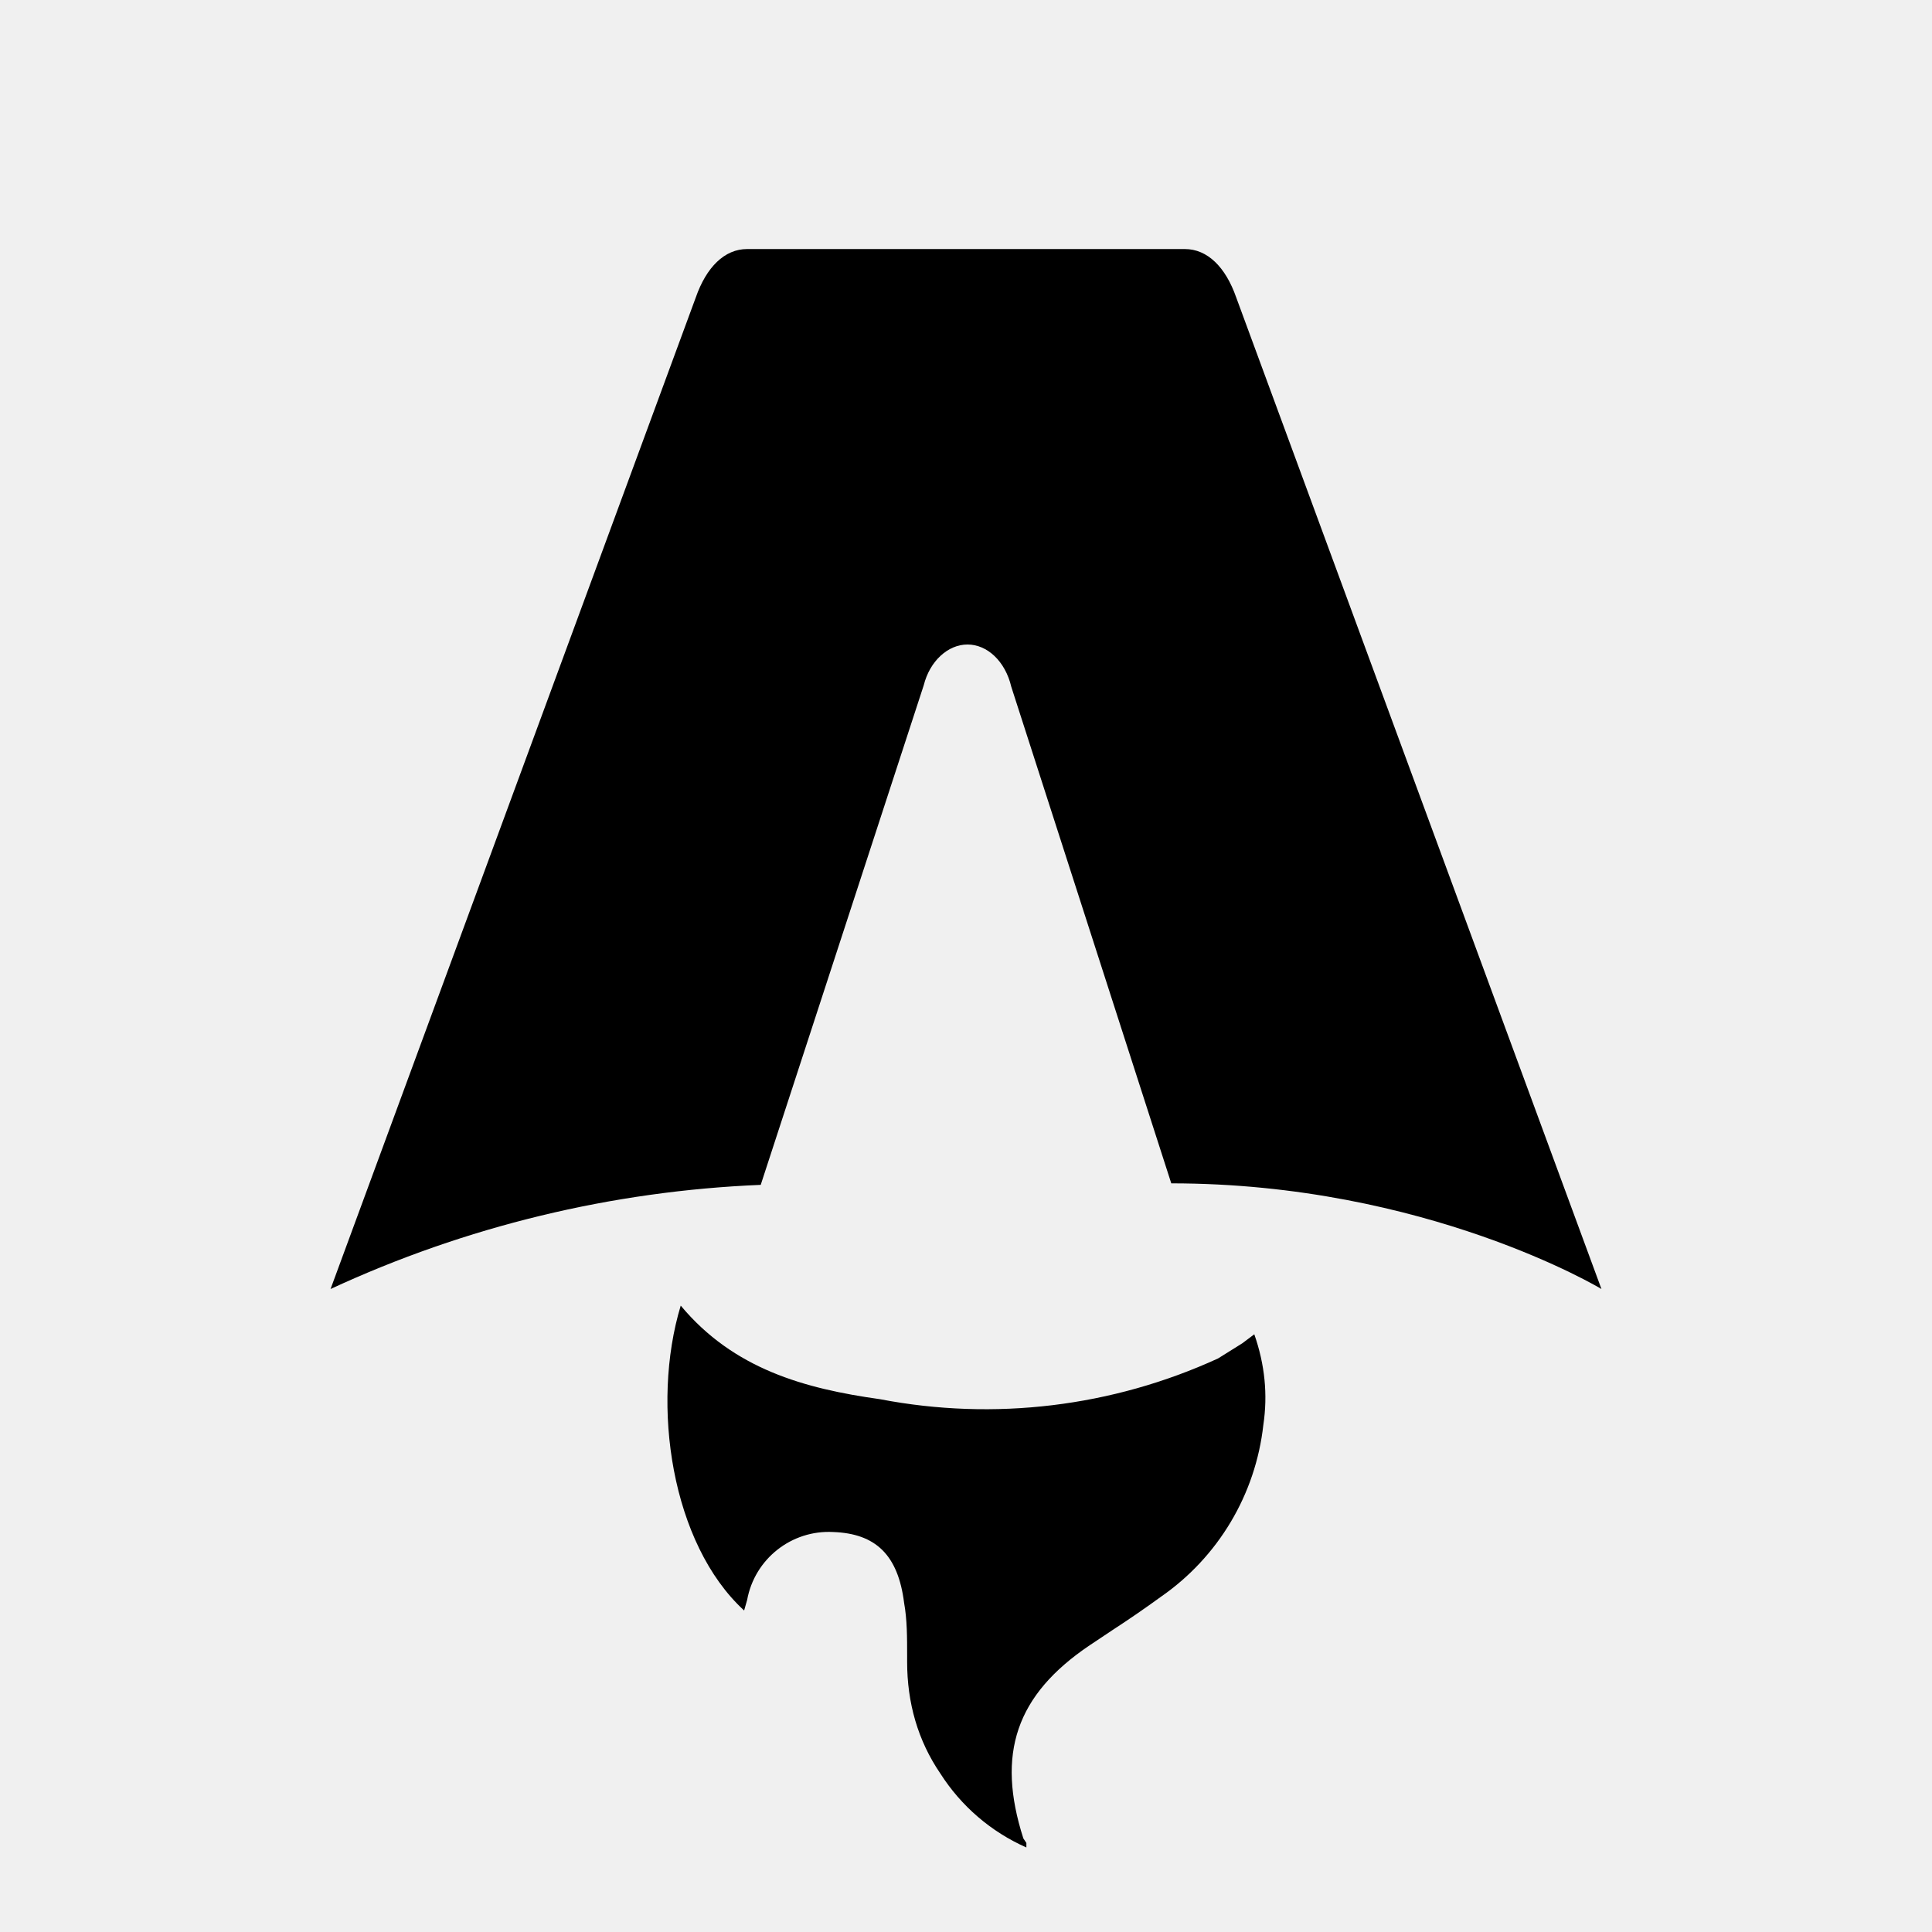
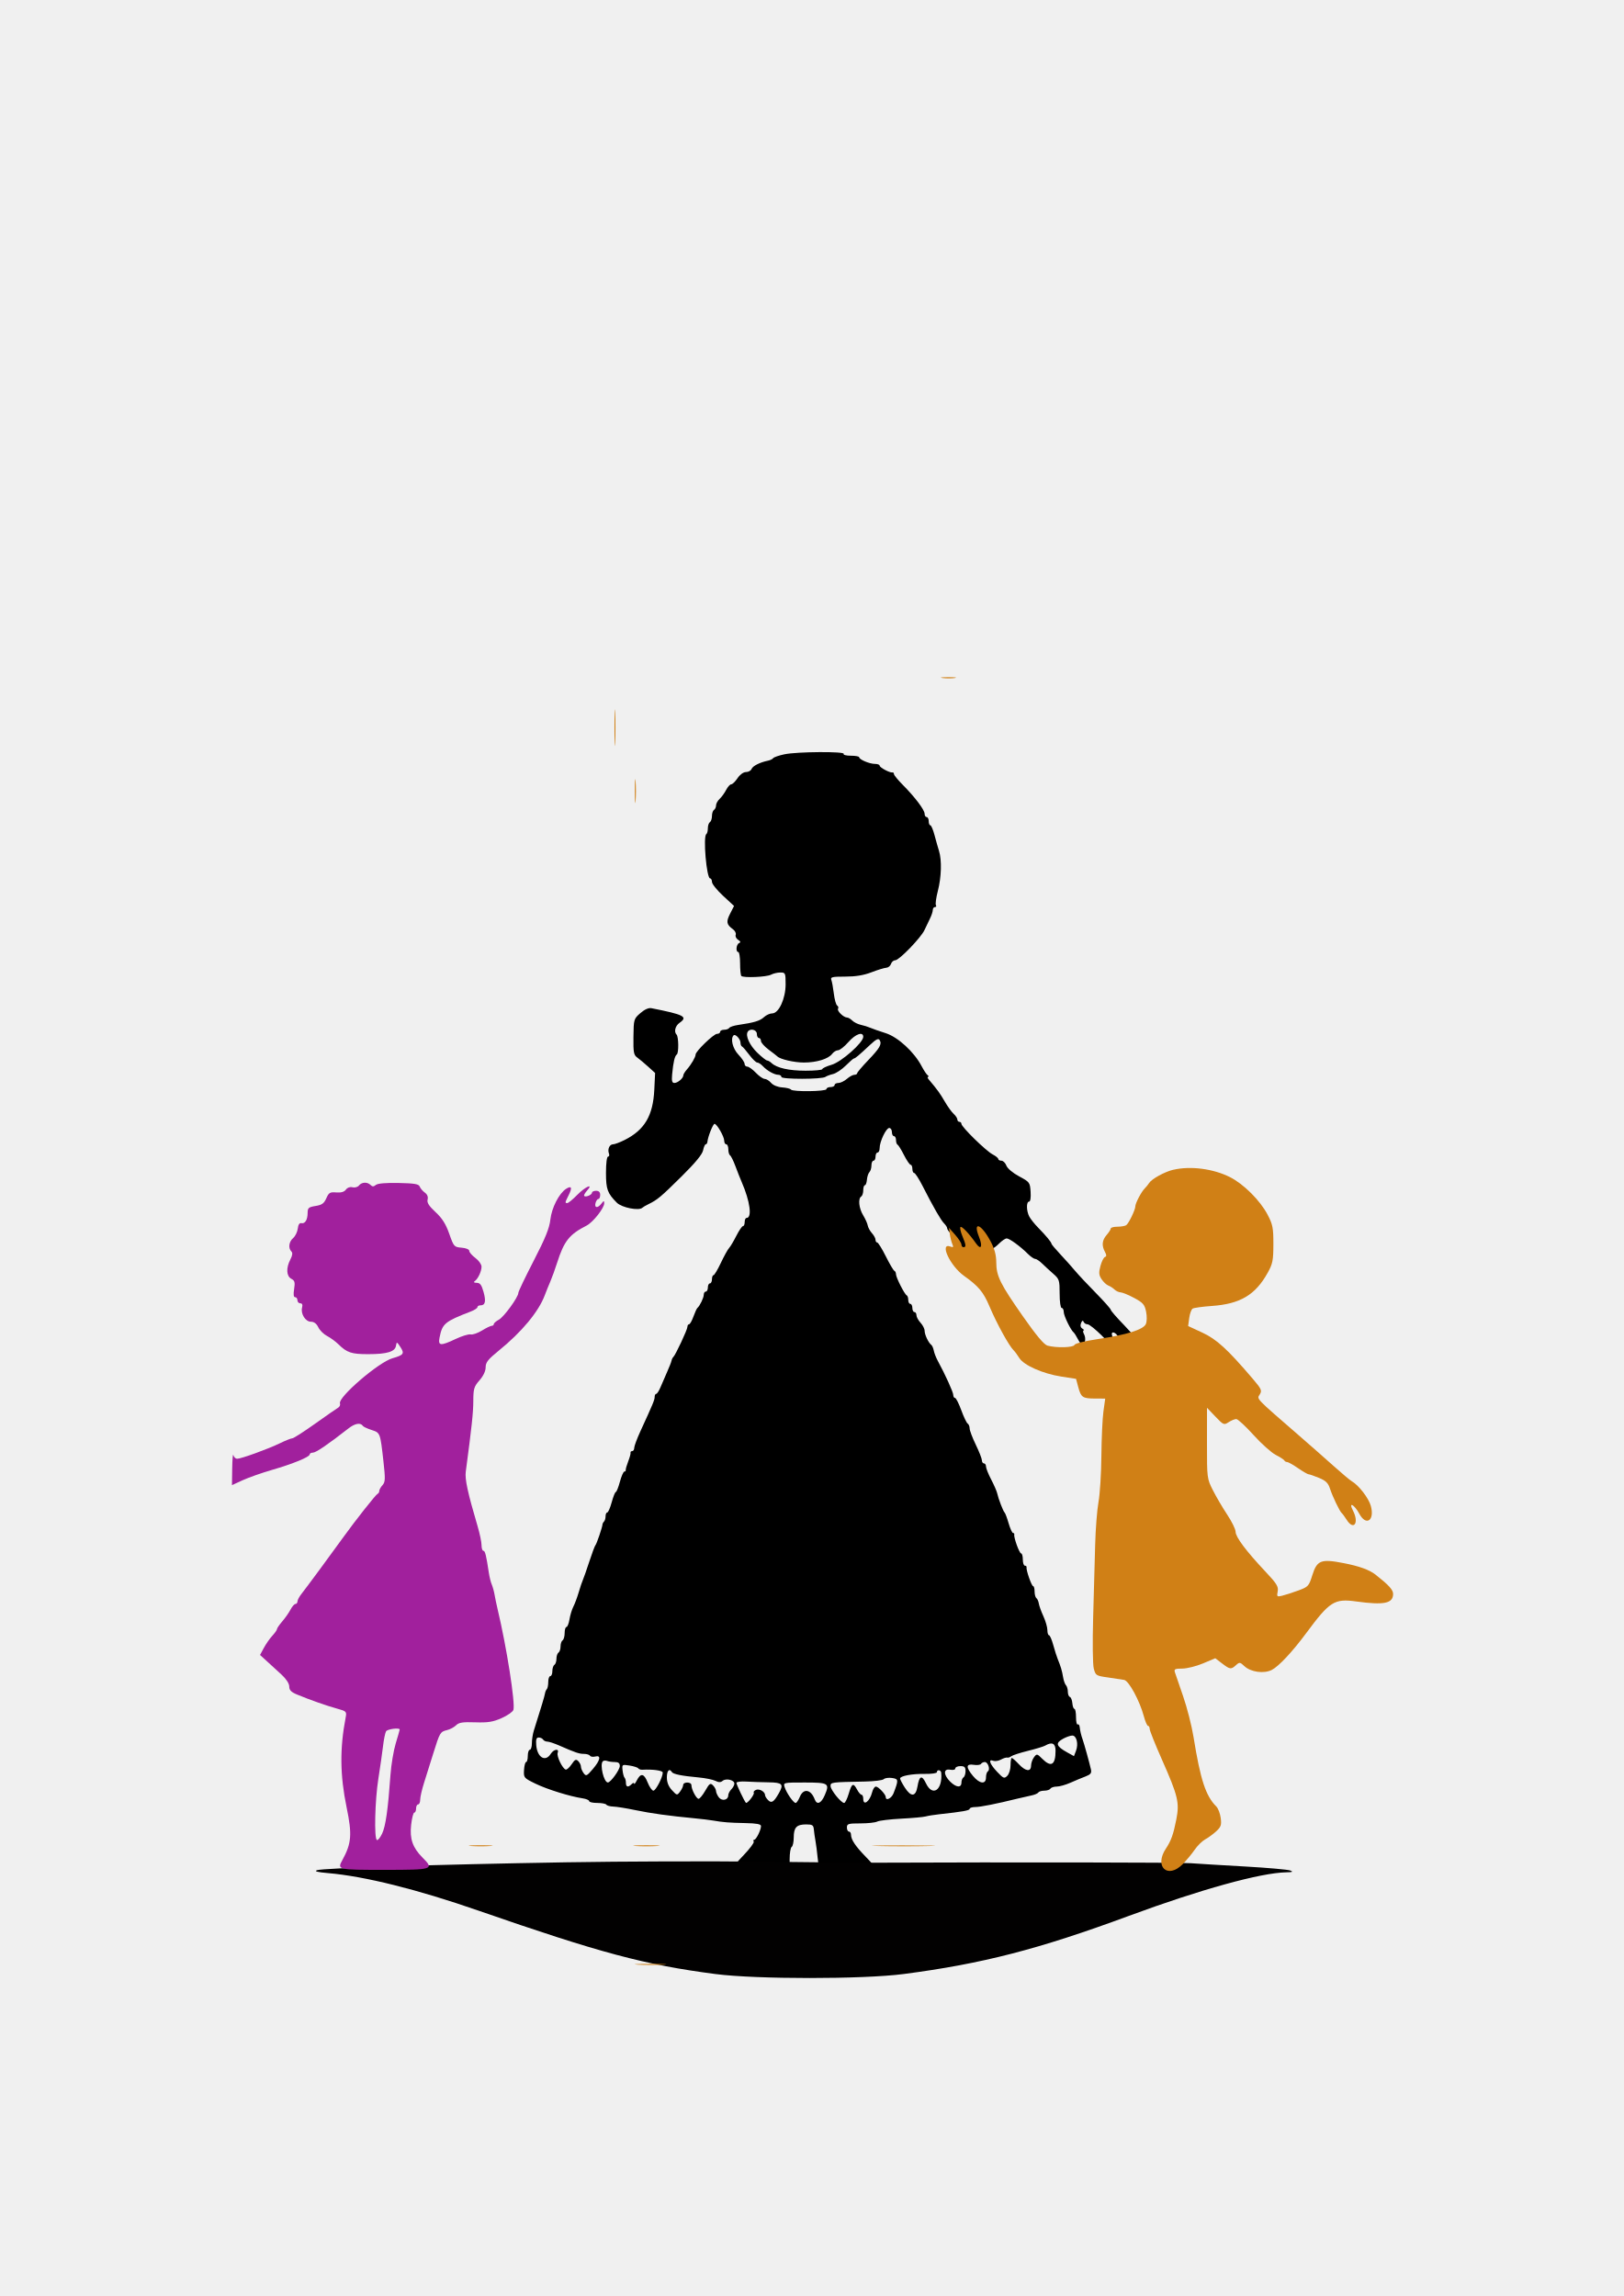
- <svg xmlns="http://www.w3.org/2000/svg" fill="none" viewBox="0 0 128 128">
-   <path d="M50.4 78.5a75.1 75.1 0 0 0-28.5 6.9l24.2-65.7c.7-2 1.9-3.2 3.4-3.2h29c1.5 0 2.7 1.2 3.4 3.2l24.2 65.7s-11.6-7-28.5-7L67 45.5c-.4-1.7-1.6-2.8-2.9-2.8-1.3 0-2.5 1.1-2.9 2.7L50.4 78.5Zm-1.1 28.2Zm-4.2-20.2c-2 6.6-.6 15.8 4.2 20.2a17.5 17.5 0 0 1 .2-.7 5.5 5.5 0 0 1 5.7-4.5c2.8.1 4.3 1.5 4.7 4.7.2 1.1.2 2.3.2 3.5v.4c0 2.7.7 5.2 2.2 7.4a13 13 0 0 0 5.7 4.9v-.3l-.2-.3c-1.8-5.6-.5-9.5 4.4-12.8l1.5-1a73 73 0 0 0 3.2-2.2 16 16 0 0 0 6.8-11.4c.3-2 .1-4-.6-6l-.8.6-1.6 1a37 37 0 0 1-22.4 2.7c-5-.7-9.7-2-13.2-6.2Z" />
-   <style>
-         path { fill: #000; }
-         @media (prefers-color-scheme: dark) {
-             path { fill: #FFF; }
-         }
-     </style>
+ <svg xmlns="http://www.w3.org/2000/svg" width="210mm" height="297mm" viewBox="0 0 210 297" version="1.1" id="svg6422">
+   <defs id="defs6419" />
+   <g id="layer1">
+     <path d="m 101.474,97.566 c -0.728,0.156 -1.391,0.383 -1.475,0.505 -0.084,0.122 -0.381,0.267 -0.661,0.324 -1.042,0.21 -1.983,0.683 -2.133,1.072 -0.084,0.22 -0.409,0.401 -0.721,0.402 -0.335,5.3e-4 -0.783,0.325 -1.096,0.793 -0.291,0.436 -0.658,0.793 -0.815,0.793 -0.157,5.3e-4 -0.454,0.328 -0.66,0.728 -0.206,0.4 -0.583,0.92 -0.838,1.155 -0.256,0.235 -0.465,0.615 -0.465,0.844 0,0.229 -0.119,0.49 -0.265,0.58 -0.146,0.09 -0.265,0.447 -0.265,0.794 0,0.347 -0.119,0.704 -0.265,0.794 -0.146,0.09 -0.265,0.447 -0.265,0.794 0,0.347 -0.089,0.686 -0.198,0.753 -0.443,0.274 0.026,5.729 0.492,5.729 0.13,0 0.237,0.208 0.239,0.463 0.002,0.255 0.645,1.056 1.429,1.782 l 1.426,1.319 -0.513,1.005 c -0.533,1.046 -0.468,1.404 0.369,2.007 0.273,0.197 0.434,0.521 0.358,0.72 -0.076,0.199 0.064,0.492 0.313,0.65 0.326,0.207 0.36,0.325 0.121,0.426 -0.372,0.157 -0.458,1.153 -0.099,1.153 0.127,0 0.232,0.66 0.232,1.466 0,0.806 0.073,1.539 0.162,1.629 0.27,0.27 3.263,0.142 3.834,-0.164 0.293,-0.157 0.838,-0.285 1.212,-0.285 0.65,0 0.679,0.065 0.68,1.521 7.9e-4,1.858 -0.88,3.77 -1.736,3.77 -0.3,0 -0.783,0.221 -1.073,0.492 -0.511,0.476 -1.263,0.702 -3.344,1.006 -0.547,0.08 -1.06,0.252 -1.14,0.382 -0.08,0.13 -0.377,0.237 -0.66,0.237 -0.283,0 -0.514,0.119 -0.514,0.265 0,0.146 -0.183,0.265 -0.407,0.265 -0.43,0 -2.768,2.258 -2.768,2.674 0,0.328 -0.556,1.281 -1.124,1.927 -0.255,0.289 -0.463,0.631 -0.463,0.76 0,0.372 -0.719,0.99 -1.153,0.99 -0.307,0 -0.373,-0.255 -0.293,-1.124 0.144,-1.564 0.336,-2.382 0.602,-2.56 0.265,-0.177 0.239,-2.299 -0.031,-2.57 -0.364,-0.364 -0.172,-1.132 0.38,-1.519 1.128,-0.79 0.613,-1.059 -3.64,-1.899 -0.356,-0.07 -0.88,0.166 -1.425,0.641 -0.844,0.737 -0.863,0.802 -0.892,3.06 -0.027,2.025 0.034,2.355 0.499,2.689 0.291,0.209 0.928,0.743 1.416,1.186 l 0.886,0.805 -0.104,2.167 c -0.161,3.354 -1.255,5.207 -3.841,6.503 -0.613,0.307 -1.285,0.558 -1.493,0.558 -0.456,0 -0.742,0.641 -0.532,1.191 0.084,0.218 0.032,0.397 -0.115,0.397 -0.158,0 -0.268,0.864 -0.268,2.113 0,2.107 0.189,2.628 1.399,3.848 0.642,0.648 2.891,1.088 3.313,0.648 0.073,-0.076 0.43,-0.283 0.794,-0.461 1.151,-0.563 1.586,-0.928 4.273,-3.584 1.763,-1.742 2.677,-2.851 2.781,-3.373 0.086,-0.428 0.24,-0.779 0.343,-0.779 0.103,0 0.201,-0.149 0.217,-0.331 0.059,-0.651 0.721,-2.315 0.92,-2.315 0.305,0 1.252,1.65 1.253,2.183 5.3e-4,0.255 0.12,0.463 0.266,0.463 0.146,0 0.265,0.291 0.265,0.646 0,0.355 0.101,0.709 0.225,0.785 0.124,0.077 0.437,0.709 0.695,1.405 0.258,0.696 0.625,1.623 0.815,2.059 1.079,2.478 1.366,4.63 0.617,4.63 -0.13,0 -0.236,0.238 -0.236,0.529 0,0.291 -0.1,0.529 -0.223,0.529 -0.122,0 -0.509,0.566 -0.858,1.257 -0.35,0.691 -0.773,1.403 -0.942,1.581 -0.169,0.178 -0.646,1.041 -1.06,1.918 -0.414,0.877 -0.842,1.594 -0.951,1.594 -0.11,0 -0.199,0.238 -0.199,0.529 0,0.291 -0.119,0.529 -0.265,0.529 -0.146,0 -0.265,0.238 -0.265,0.529 0,0.291 -0.119,0.529 -0.265,0.529 -0.146,0 -0.265,0.18 -0.265,0.401 0,0.396 -0.51,1.459 -0.823,1.716 -0.089,0.073 -0.321,0.579 -0.516,1.124 -0.195,0.546 -0.45,0.992 -0.566,0.992 -0.116,0 -0.211,0.151 -0.211,0.335 0,0.355 -1.554,3.674 -1.825,3.899 -0.088,0.073 -0.191,0.285 -0.229,0.473 -0.038,0.188 -0.294,0.842 -0.569,1.455 -0.274,0.613 -0.659,1.502 -0.855,1.975 -0.196,0.473 -0.446,0.86 -0.556,0.86 -0.11,0 -0.2,0.175 -0.2,0.39 0,0.384 -0.218,0.91 -1.833,4.422 -0.447,0.973 -0.813,1.955 -0.813,2.183 0,0.228 -0.119,0.414 -0.265,0.414 -0.146,0 -0.239,0.089 -0.207,0.198 0.032,0.109 -0.105,0.615 -0.302,1.124 -0.198,0.509 -0.343,1.015 -0.322,1.124 0.021,0.109 -0.06,0.198 -0.179,0.198 -0.119,0 -0.379,0.595 -0.577,1.323 -0.198,0.728 -0.436,1.323 -0.529,1.323 -0.093,0 -0.331,0.595 -0.529,1.323 -0.198,0.728 -0.458,1.323 -0.577,1.323 -0.119,0 -0.217,0.218 -0.217,0.485 0,0.267 -0.089,0.574 -0.198,0.684 -0.109,0.109 -0.199,0.278 -0.2,0.375 -0.002,0.307 -0.764,2.552 -0.914,2.69 -0.079,0.073 -0.435,1.025 -0.792,2.117 -0.356,1.091 -0.732,2.163 -0.834,2.381 -0.102,0.218 -0.343,0.933 -0.534,1.587 -0.191,0.655 -0.502,1.488 -0.69,1.852 -0.188,0.364 -0.415,1.108 -0.505,1.654 -0.09,0.546 -0.268,0.992 -0.395,0.992 -0.127,0 -0.231,0.35 -0.231,0.778 0,0.428 -0.119,0.852 -0.265,0.942 -0.146,0.09 -0.265,0.447 -0.265,0.794 0,0.347 -0.119,0.704 -0.265,0.794 -0.146,0.09 -0.265,0.447 -0.265,0.794 0,0.347 -0.119,0.704 -0.265,0.794 -0.146,0.09 -0.265,0.454 -0.265,0.809 0,0.355 -0.119,0.646 -0.265,0.646 -0.146,0 -0.265,0.337 -0.265,0.75 0,0.412 -0.083,0.833 -0.184,0.934 -0.101,0.101 -0.209,0.355 -0.24,0.564 -0.048,0.33 -0.45,1.667 -1.436,4.783 -0.142,0.447 -0.257,1.191 -0.257,1.654 0,0.462 -0.119,0.841 -0.265,0.841 -0.146,0 -0.265,0.357 -0.265,0.794 0,0.437 -0.096,0.794 -0.213,0.794 -0.117,0 -0.24,0.46 -0.273,1.023 -0.059,1 -0.026,1.04 1.451,1.762 1.506,0.737 4.479,1.665 6.113,1.907 0.473,0.07 0.86,0.234 0.86,0.363 0,0.13 0.469,0.236 1.043,0.236 0.574,0 1.105,0.101 1.181,0.224 0.076,0.123 0.482,0.234 0.902,0.246 0.42,0.012 1.704,0.219 2.854,0.459 2.02,0.423 4.332,0.743 7.646,1.058 0.873,0.083 1.945,0.212 2.381,0.287 1.361,0.233 2.052,0.288 4.167,0.331 1.485,0.03 2.051,0.136 2.051,0.386 0,0.502 -0.626,1.768 -0.876,1.77 -0.118,0.001 -0.147,0.11 -0.066,0.242 0.082,0.132 -0.507,0.922 -1.307,1.755 -0.801,0.833 -1.456,1.618 -1.456,1.744 0,0.126 1.667,0.229 3.704,0.229 h 3.704 v -1.44 c 0,-0.792 0.119,-1.513 0.265,-1.603 0.146,-0.09 0.265,-0.641 0.265,-1.225 0,-1.294 0.372,-1.685 1.602,-1.685 0.812,0 0.949,0.091 1,0.661 0.032,0.364 0.126,1.019 0.207,1.455 0.082,0.437 0.208,1.419 0.281,2.183 0.073,0.764 0.211,1.393 0.307,1.397 2.46,0.109 7.186,0.081 7.185,-0.043 0,-0.092 -0.566,-0.747 -1.257,-1.455 -1.35,-1.383 -1.918,-2.234 -1.918,-2.871 0,-0.22 -0.119,-0.401 -0.265,-0.401 -0.146,0 -0.265,-0.238 -0.265,-0.529 0,-0.475 0.176,-0.529 1.737,-0.529 0.955,0 1.938,-0.106 2.183,-0.236 0.245,-0.13 1.636,-0.298 3.091,-0.375 1.455,-0.076 2.884,-0.206 3.175,-0.288 0.291,-0.082 1.065,-0.207 1.72,-0.278 3.053,-0.332 3.969,-0.495 3.969,-0.709 0,-0.127 0.328,-0.231 0.728,-0.231 0.663,0 2.735,-0.413 5.49,-1.094 0.582,-0.144 1.387,-0.328 1.789,-0.408 0.402,-0.08 0.796,-0.252 0.875,-0.38 0.08,-0.129 0.428,-0.234 0.775,-0.234 0.347,0 0.704,-0.119 0.794,-0.265 0.09,-0.146 0.455,-0.265 0.812,-0.265 0.357,0 1.153,-0.224 1.77,-0.498 0.617,-0.274 1.495,-0.64 1.952,-0.813 0.655,-0.249 0.804,-0.437 0.705,-0.891 -0.163,-0.751 -0.888,-3.374 -1.074,-3.883 -0.192,-0.526 -0.326,-1.092 -0.388,-1.635 -0.028,-0.244 -0.145,-0.386 -0.261,-0.315 -0.115,0.071 -0.21,-0.354 -0.21,-0.944 0,-0.591 -0.093,-1.074 -0.207,-1.074 -0.114,0 -0.234,-0.327 -0.267,-0.728 -0.033,-0.4 -0.178,-0.767 -0.322,-0.816 -0.144,-0.049 -0.262,-0.352 -0.262,-0.675 0,-0.323 -0.109,-0.7 -0.243,-0.838 -0.134,-0.138 -0.301,-0.609 -0.371,-1.045 -0.13,-0.803 -0.314,-1.419 -0.711,-2.381 -0.12,-0.291 -0.373,-1.095 -0.563,-1.786 -0.189,-0.691 -0.437,-1.257 -0.551,-1.257 -0.114,0 -0.207,-0.299 -0.207,-0.664 0,-0.365 -0.231,-1.169 -0.514,-1.786 -0.283,-0.617 -0.551,-1.36 -0.595,-1.651 -0.045,-0.291 -0.186,-0.605 -0.313,-0.697 -0.127,-0.093 -0.232,-0.48 -0.232,-0.86 0,-0.38 -0.086,-0.692 -0.19,-0.692 -0.2,0 -0.933,-2.108 -0.851,-2.447 0.026,-0.109 -0.071,-0.198 -0.216,-0.198 -0.146,0 -0.265,-0.357 -0.265,-0.794 0,-0.437 -0.1,-0.794 -0.223,-0.794 -0.224,0 -0.974,-2.076 -0.884,-2.447 0.026,-0.109 -0.045,-0.198 -0.159,-0.198 -0.114,0 -0.371,-0.566 -0.572,-1.257 -0.201,-0.691 -0.435,-1.316 -0.521,-1.389 -0.181,-0.155 -0.799,-1.759 -0.956,-2.485 -0.06,-0.276 -0.41,-1.077 -0.778,-1.781 -0.368,-0.704 -0.669,-1.461 -0.669,-1.682 0,-0.221 -0.119,-0.402 -0.265,-0.402 -0.146,0 -0.265,-0.177 -0.265,-0.393 0,-0.216 -0.357,-1.13 -0.794,-2.031 -0.437,-0.901 -0.794,-1.849 -0.794,-2.105 0,-0.257 -0.114,-0.537 -0.253,-0.623 -0.14,-0.086 -0.513,-0.867 -0.829,-1.735 -0.317,-0.868 -0.679,-1.579 -0.805,-1.579 -0.126,0 -0.229,-0.175 -0.229,-0.389 0,-0.354 -1.024,-2.608 -2.017,-4.44 -0.217,-0.401 -0.445,-0.987 -0.505,-1.304 -0.061,-0.316 -0.203,-0.643 -0.316,-0.727 -0.365,-0.27 -0.866,-1.322 -0.866,-1.818 0,-0.266 -0.238,-0.738 -0.529,-1.051 -0.291,-0.312 -0.529,-0.751 -0.529,-0.976 0,-0.224 -0.119,-0.408 -0.265,-0.408 -0.146,0 -0.265,-0.238 -0.265,-0.529 0,-0.291 -0.119,-0.529 -0.265,-0.529 -0.146,0 -0.265,-0.228 -0.265,-0.507 0,-0.279 -0.089,-0.547 -0.198,-0.595 -0.278,-0.124 -1.389,-2.313 -1.389,-2.737 0,-0.192 -0.096,-0.389 -0.212,-0.438 -0.117,-0.048 -0.614,-0.892 -1.104,-1.874 -0.49,-0.982 -0.99,-1.786 -1.11,-1.786 -0.121,0 -0.219,-0.156 -0.219,-0.347 0,-0.191 -0.208,-0.578 -0.463,-0.86 -0.255,-0.282 -0.5,-0.731 -0.546,-0.996 -0.045,-0.266 -0.313,-0.861 -0.594,-1.323 -0.55,-0.902 -0.679,-2.161 -0.249,-2.427 0.146,-0.09 0.265,-0.454 0.265,-0.809 0,-0.355 0.093,-0.646 0.207,-0.646 0.114,0 0.234,-0.322 0.266,-0.716 0.033,-0.394 0.178,-0.834 0.322,-0.979 0.145,-0.145 0.263,-0.537 0.263,-0.872 0,-0.335 0.119,-0.609 0.265,-0.609 0.146,0 0.265,-0.238 0.265,-0.529 0,-0.291 0.119,-0.529 0.265,-0.529 0.146,0 0.265,-0.258 0.265,-0.573 0,-0.841 0.841,-2.602 1.241,-2.602 0.191,0 0.346,0.238 0.346,0.529 0,0.291 0.119,0.529 0.265,0.529 0.146,0 0.265,0.228 0.265,0.507 0,0.279 0.089,0.547 0.198,0.595 0.109,0.048 0.485,0.654 0.835,1.345 0.35,0.691 0.737,1.257 0.86,1.257 0.123,0 0.223,0.238 0.223,0.529 0,0.291 0.104,0.529 0.231,0.529 0.127,0 0.611,0.744 1.075,1.654 1.43,2.803 2.372,4.443 2.791,4.862 0.221,0.221 0.401,0.503 0.401,0.628 0,0.125 0.189,0.416 0.421,0.648 0.232,0.232 0.452,0.567 0.489,0.746 0.13,0.619 0.517,1.385 0.892,1.764 0.522,0.528 2.809,0.47 3.364,-0.086 0.235,-0.235 0.533,-0.428 0.661,-0.428 0.129,0 0.531,-0.298 0.895,-0.661 0.364,-0.364 0.805,-0.661 0.979,-0.661 0.358,0 1.774,1.034 2.743,2.002 0.354,0.354 0.773,0.643 0.932,0.643 0.159,0 0.563,0.268 0.897,0.595 0.335,0.328 0.985,0.924 1.443,1.325 0.787,0.688 0.834,0.835 0.834,2.58 0,1.057 0.114,1.85 0.265,1.85 0.146,0 0.265,0.234 0.265,0.521 0,0.484 0.908,2.355 1.288,2.654 0.092,0.073 0.337,0.46 0.543,0.86 0.206,0.4 0.461,0.728 0.566,0.728 0.363,0 0.51,-0.833 0.238,-1.342 -0.15,-0.281 -0.179,-0.512 -0.065,-0.514 0.114,-0.002 0.042,-0.109 -0.162,-0.238 -0.238,-0.151 -0.297,-0.408 -0.167,-0.724 0.133,-0.324 0.243,-0.378 0.325,-0.159 0.068,0.182 0.3,0.331 0.516,0.331 0.471,0 3.311,2.779 3.078,3.012 -0.09,0.09 0.025,0.163 0.256,0.163 0.23,0 0.484,0.149 0.563,0.331 0.079,0.182 0.071,-0.026 -0.019,-0.463 -0.089,-0.437 -0.242,-0.853 -0.339,-0.926 -0.097,-0.073 -0.254,-0.341 -0.348,-0.595 -0.27,-0.731 0.478,-0.559 0.818,0.189 0.278,0.61 2.128,1.994 2.665,1.994 0.138,0 0.156,-0.38 0.043,-0.88 -0.128,-0.569 -0.821,-1.519 -1.957,-2.682 -0.967,-0.991 -1.758,-1.899 -1.758,-2.018 0,-0.119 -0.874,-1.104 -1.941,-2.189 -1.068,-1.085 -2.271,-2.37 -2.675,-2.856 -0.404,-0.486 -1.256,-1.44 -1.895,-2.121 -0.639,-0.681 -1.162,-1.304 -1.162,-1.386 0,-0.19 -0.703,-1.036 -1.743,-2.098 -0.45,-0.459 -0.956,-1.095 -1.124,-1.412 -0.384,-0.722 -0.402,-1.936 -0.028,-1.936 0.168,0 0.247,-0.501 0.198,-1.257 -0.078,-1.221 -0.12,-1.278 -1.486,-2.01 -0.816,-0.437 -1.507,-1.02 -1.647,-1.389 -0.133,-0.35 -0.423,-0.636 -0.645,-0.636 -0.222,0 -0.403,-0.099 -0.403,-0.22 0,-0.121 -0.327,-0.388 -0.728,-0.593 -0.846,-0.435 -4.035,-3.554 -4.035,-3.947 0,-0.147 -0.119,-0.267 -0.265,-0.267 -0.146,0 -0.265,-0.135 -0.265,-0.3 0,-0.165 -0.214,-0.492 -0.475,-0.728 -0.262,-0.235 -0.786,-0.964 -1.165,-1.618 -0.61,-1.052 -0.961,-1.536 -2.069,-2.844 -0.154,-0.182 -0.186,-0.333 -0.071,-0.335 0.115,-0.002 0.089,-0.092 -0.059,-0.198 -0.147,-0.107 -0.5,-0.639 -0.785,-1.182 -0.965,-1.839 -3.067,-3.768 -4.652,-4.267 -0.792,-0.25 -1.678,-0.559 -1.969,-0.688 -0.291,-0.129 -0.848,-0.303 -1.238,-0.387 -0.39,-0.084 -0.887,-0.332 -1.106,-0.55 -0.218,-0.218 -0.523,-0.396 -0.677,-0.396 -0.447,0 -1.333,-0.863 -1.165,-1.135 0.084,-0.136 0.033,-0.323 -0.113,-0.416 -0.146,-0.093 -0.339,-0.782 -0.429,-1.532 -0.09,-0.75 -0.237,-1.553 -0.326,-1.786 -0.139,-0.364 0.11,-0.423 1.788,-0.423 1.352,0 2.395,-0.172 3.402,-0.56 0.798,-0.308 1.66,-0.572 1.915,-0.586 0.255,-0.014 0.53,-0.238 0.613,-0.498 0.083,-0.26 0.332,-0.473 0.555,-0.473 0.501,0 3.323,-2.92 3.775,-3.907 0.182,-0.398 0.499,-1.06 0.704,-1.472 0.205,-0.412 0.372,-0.918 0.372,-1.124 0,-0.206 0.126,-0.375 0.28,-0.375 0.154,0 0.209,-0.115 0.122,-0.255 -0.086,-0.14 0.025,-0.961 0.249,-1.824 0.462,-1.783 0.527,-3.981 0.153,-5.178 -0.14,-0.447 -0.404,-1.378 -0.587,-2.069 -0.183,-0.691 -0.426,-1.257 -0.539,-1.257 -0.114,0 -0.207,-0.238 -0.207,-0.529 0,-0.291 -0.119,-0.529 -0.265,-0.529 -0.146,0 -0.265,-0.191 -0.265,-0.425 0,-0.505 -1.26,-2.172 -2.836,-3.755 -0.623,-0.625 -1.132,-1.25 -1.132,-1.389 0,-0.139 -0.089,-0.231 -0.198,-0.206 -0.318,0.074 -1.654,-0.639 -1.654,-0.883 0,-0.122 -0.274,-0.222 -0.609,-0.222 -0.697,0 -2.032,-0.564 -2.035,-0.86 -0.001,-0.109 -0.486,-0.198 -1.076,-0.198 -0.591,0 -1.008,-0.106 -0.928,-0.236 0.207,-0.334 -6.05,-0.292 -7.655,0.052 m -4.755,35.891 c -0.321,0.52 0.248,1.759 1.249,2.722 0.569,0.547 1.136,0.995 1.259,0.995 0.123,0 0.382,0.149 0.574,0.331 0.672,0.635 2.256,0.992 4.403,0.992 1.19,0 2.164,-0.093 2.164,-0.207 0,-0.114 0.543,-0.367 1.208,-0.563 1.269,-0.375 4.084,-2.865 4.084,-3.613 0,-0.726 -1,-0.373 -1.922,0.679 -0.51,0.582 -1.113,1.058 -1.34,1.058 -0.227,0 -0.568,0.208 -0.758,0.463 -0.492,0.659 -2.003,1.124 -3.653,1.124 -1.257,0 -3.073,-0.419 -3.44,-0.794 -0.073,-0.074 -0.579,-0.468 -1.124,-0.875 -0.546,-0.407 -0.992,-0.912 -0.992,-1.123 0,-0.211 -0.119,-0.383 -0.265,-0.383 -0.146,0 -0.265,-0.238 -0.265,-0.529 0,-0.554 -0.884,-0.761 -1.183,-0.277 m -1.828,0.466 c -0.436,0.436 -0.111,1.723 0.63,2.498 0.437,0.457 0.794,0.992 0.794,1.188 0,0.197 0.156,0.358 0.347,0.358 0.191,0 0.69,0.357 1.108,0.794 0.418,0.437 0.933,0.794 1.143,0.794 0.21,0 0.584,0.233 0.832,0.518 0.267,0.307 0.851,0.545 1.439,0.584 0.544,0.037 1.048,0.161 1.119,0.276 0.193,0.312 4.596,0.259 4.596,-0.055 0,-0.146 0.238,-0.265 0.529,-0.265 0.291,0 0.529,-0.119 0.529,-0.265 0,-0.146 0.22,-0.265 0.489,-0.265 0.269,0 0.763,-0.238 1.099,-0.529 0.335,-0.291 0.77,-0.529 0.967,-0.529 0.196,0 0.358,-0.089 0.36,-0.198 0.002,-0.109 0.634,-0.856 1.404,-1.661 1.534,-1.602 1.827,-2.114 1.506,-2.633 -0.158,-0.256 -0.463,-0.108 -1.201,0.584 -1.456,1.365 -1.96,1.792 -2.118,1.792 -0.078,0 -0.556,0.415 -1.063,0.922 -0.507,0.507 -1.248,1 -1.645,1.095 -0.397,0.095 -0.842,0.261 -0.987,0.37 -0.43,0.321 -5.689,0.33 -5.689,0.009 0,-0.154 -0.18,-0.28 -0.401,-0.28 -0.51,0 -1.454,-0.528 -2.009,-1.124 -0.237,-0.255 -0.559,-0.463 -0.717,-0.463 -0.157,0 -0.62,-0.446 -1.027,-0.992 -0.408,-0.546 -0.83,-1.032 -0.94,-1.08 -0.109,-0.049 -0.198,-0.265 -0.198,-0.482 0,-0.476 -0.665,-1.19 -0.895,-0.961 m 42.633,90.979 c -1.054,0.572 -0.936,0.967 0.53,1.782 l 0.86,0.478 0.264,-0.695 c 0.341,-0.896 0.069,-1.985 -0.493,-1.971 -0.239,0.006 -0.762,0.188 -1.162,0.405 m -68.157,0.841 c 0.127,1.589 1.187,2.225 1.875,1.124 0.388,-0.62 1.129,-0.727 0.9,-0.129 -0.161,0.421 0.605,2.019 1.036,2.161 0.139,0.045 0.482,-0.261 0.763,-0.68 0.423,-0.632 0.572,-0.703 0.86,-0.415 0.192,0.192 0.348,0.513 0.348,0.714 0,0.201 0.155,0.577 0.344,0.836 0.318,0.435 0.408,0.396 1.191,-0.521 0.979,-1.146 1.113,-1.831 0.318,-1.623 -0.291,0.076 -0.596,0.03 -0.677,-0.101 -0.082,-0.132 -0.433,-0.24 -0.782,-0.24 -0.63,0 -1.094,-0.157 -3.235,-1.096 -0.617,-0.27 -1.295,-0.492 -1.506,-0.492 -0.211,0 -0.458,-0.119 -0.548,-0.265 -0.09,-0.146 -0.344,-0.265 -0.565,-0.265 -0.302,0 -0.382,0.247 -0.322,0.992 m 65.842,0.048 c -0.218,0.126 -1.23,0.435 -2.249,0.686 -1.019,0.251 -1.988,0.565 -2.155,0.697 -0.166,0.133 -0.405,0.212 -0.529,0.176 -0.124,-0.036 -0.486,0.078 -0.802,0.254 -0.317,0.176 -0.763,0.248 -0.992,0.16 -0.698,-0.268 -0.468,0.407 0.484,1.415 0.825,0.874 0.935,0.918 1.323,0.53 0.233,-0.233 0.423,-0.848 0.423,-1.368 0,-0.52 0.071,-0.945 0.158,-0.945 0.087,0 0.492,0.357 0.9,0.794 0.889,0.952 1.584,1.038 1.596,0.198 0.005,-0.327 0.176,-0.817 0.38,-1.087 0.357,-0.472 0.4,-0.464 1.062,0.198 1.16,1.16 1.724,0.816 1.724,-1.052 0,-0.943 -0.447,-1.165 -1.323,-0.658 m -57.23,2.039 c -0.419,0.419 0.131,2.734 0.652,2.74 0.354,0.004 1.545,-1.642 1.545,-2.135 0,-0.362 -0.185,-0.509 -0.64,-0.509 -0.352,0 -0.805,-0.063 -1.006,-0.14 -0.202,-0.077 -0.449,-0.057 -0.551,0.044 m 48.91,0.338 c -0.082,0.133 -0.506,0.185 -0.942,0.116 -1.009,-0.159 -1.038,0.302 -0.093,1.443 0.855,1.032 1.681,1.13 1.681,0.199 0,-0.355 0.108,-0.713 0.24,-0.794 0.346,-0.214 0.028,-1.206 -0.387,-1.206 -0.193,0 -0.418,0.108 -0.5,0.241 m -46.355,0.835 c 0.047,0.428 0.164,0.856 0.26,0.953 0.097,0.096 0.175,0.393 0.175,0.66 0,0.559 0.285,0.623 0.741,0.167 0.175,-0.175 0.319,-0.204 0.321,-0.066 0.002,0.138 0.151,-0.037 0.331,-0.389 0.517,-1.014 0.94,-0.947 1.408,0.224 0.237,0.593 0.574,1.078 0.749,1.078 0.312,0 1.213,-1.736 1.213,-2.338 0,-0.268 -1.284,-0.447 -2.642,-0.369 -0.216,0.012 -0.454,-0.07 -0.529,-0.182 -0.075,-0.113 -0.581,-0.275 -1.124,-0.361 -0.965,-0.152 -0.986,-0.138 -0.903,0.622 m 43.034,-0.252 c 0,0.172 -0.275,0.243 -0.661,0.169 -0.89,-0.17 -0.896,0.648 -0.012,1.532 0.781,0.781 1.467,0.844 1.467,0.136 0,-0.283 0.119,-0.587 0.265,-0.677 0.146,-0.09 0.265,-0.454 0.265,-0.809 0,-0.512 -0.137,-0.646 -0.661,-0.646 -0.364,0 -0.661,0.133 -0.661,0.296 m -37.306,1.171 c 0,0.631 0.214,1.169 0.656,1.645 0.644,0.695 0.663,0.698 1.05,0.187 0.217,-0.286 0.398,-0.669 0.402,-0.851 0.011,-0.441 1.067,-0.428 1.067,0.013 0,0.552 0.637,1.768 0.926,1.768 0.146,2.6e-4 0.538,-0.478 0.872,-1.063 0.532,-0.931 0.655,-1.015 0.992,-0.678 0.212,0.212 0.389,0.542 0.393,0.735 0.005,0.192 0.168,0.56 0.363,0.817 0.401,0.528 1.216,0.36 1.216,-0.25 0,-0.213 0.179,-0.566 0.397,-0.784 0.218,-0.218 0.397,-0.553 0.397,-0.744 0,-0.469 -1.077,-0.723 -1.517,-0.358 -0.259,0.215 -0.511,0.215 -0.94,-8e-4 -0.323,-0.162 -1.301,-0.359 -2.174,-0.439 -2.181,-0.199 -3.287,-0.423 -3.458,-0.7 -0.325,-0.525 -0.643,-0.177 -0.643,0.704 m 34.925,-0.686 c 0,0.139 -0.684,0.239 -1.521,0.224 -1.662,-0.03 -3.241,0.261 -3.241,0.597 0,0.117 0.268,0.633 0.595,1.146 0.816,1.279 1.426,1.242 1.653,-0.101 0.24,-1.42 0.566,-1.542 1.105,-0.412 0.848,1.777 2.165,0.857 1.967,-1.375 -0.034,-0.383 -0.559,-0.456 -0.559,-0.079 m -6.87,0.904 c -0.147,0.147 -1.251,0.286 -2.453,0.308 -4.366,0.08 -4.435,0.089 -4.43,0.587 0.004,0.496 1.363,2.183 1.759,2.183 0.131,0 0.396,-0.536 0.59,-1.191 0.403,-1.364 0.591,-1.455 1.087,-0.529 0.195,0.364 0.453,0.661 0.574,0.661 0.121,0 0.22,0.238 0.22,0.529 0,0.974 0.85,0.338 1.151,-0.863 0.1,-0.399 0.315,-0.725 0.477,-0.725 0.329,0 1.283,1.014 1.283,1.363 0,0.536 0.755,0.159 1.009,-0.503 0.661,-1.724 0.648,-1.848 -0.201,-1.972 -0.437,-0.064 -0.916,0.004 -1.064,0.151 m -19.059,0.476 c 0,0.223 0.999,2.332 1.222,2.578 0.164,0.181 1.158,-1.088 1.023,-1.305 -0.069,-0.112 0.068,-0.277 0.303,-0.367 0.446,-0.171 1.156,0.252 1.156,0.69 0,0.138 0.179,0.43 0.397,0.648 0.439,0.438 0.735,0.246 1.389,-0.904 0.662,-1.165 0.459,-1.381 -1.323,-1.405 -0.909,-0.013 -2.219,-0.057 -2.91,-0.099 -0.691,-0.042 -1.257,0.033 -1.257,0.166 m 6.235,0.551 c 0.231,0.745 1.138,2.051 1.424,2.051 0.118,0 0.362,-0.357 0.543,-0.794 0.471,-1.137 1.432,-0.972 1.925,0.331 0.285,0.754 0.831,0.532 1.288,-0.524 0.674,-1.558 0.517,-1.658 -2.598,-1.658 -2.749,0 -2.766,0.004 -2.583,0.595" stroke="none" fill="#f0cf0d" fill-rule="evenodd" id="path12" style="fill:#000000;fill-opacity:1;stroke-width:0.265" />
+     <path d="m 73.083,240.902 c -16.692,0.28 -31.348,0.746 -32.087,1.019 -0.383,0.142 0.049,0.256 1.414,0.373 4.747,0.409 11.551,2.105 19.428,4.842 15.78,5.482 21.546,7.026 30.692,8.216 5.295,0.689 19.055,0.688 24.342,-0.001 10.168,-1.326 17.48,-3.213 29.104,-7.513 9.26,-3.425 17.089,-5.59 20.406,-5.645 0.802,-0.013 0.909,-0.064 0.489,-0.234 -0.295,-0.119 -2.914,-0.351 -5.821,-0.515 -2.907,-0.164 -6.081,-0.356 -7.054,-0.428 -1.414,-0.104 -23.329,-0.139 -40.697,-0.066 -1.673,0.007 -8.341,-0.053 -14.817,-0.133 -6.476,-0.08 -17.906,-0.042 -25.4,0.084" stroke="none" fill="#162725" fill-rule="evenodd" id="path1149" style="fill:#020101;fill-opacity:1;stroke-width:0.265" />
+     <path d="m 121.903,87.706 c 0.475,0.059 1.19,0.058 1.587,-0.003 0.398,-0.061 0.008,-0.109 -0.865,-0.107 -0.873,10e-4 -1.198,0.051 -0.723,0.11 m -42.431,6.423 c 0,2.11 0.041,2.973 0.092,1.918 0.05,-1.055 0.05,-2.781 0,-3.836 -0.05,-1.055 -0.092,-0.192 -0.092,1.918 m 2.636,8.202 c 0,1.382 0.045,1.948 0.099,1.257 0.055,-0.691 0.055,-1.822 0,-2.514 -0.054,-0.691 -0.099,-0.126 -0.099,1.257 m 69.646,48.979 c -1.12,0.263 -2.81,1.192 -3.138,1.727 -0.112,0.183 -0.365,0.493 -0.561,0.689 -0.446,0.446 -1.219,1.922 -1.219,2.328 0,0.444 -0.852,2.203 -1.177,2.43 -0.153,0.107 -0.665,0.196 -1.138,0.198 -0.473,0.002 -0.86,0.105 -0.86,0.228 0,0.123 -0.238,0.499 -0.529,0.834 -0.599,0.69 -0.668,1.362 -0.227,2.188 0.224,0.417 0.225,0.591 0.005,0.665 -0.164,0.054 -0.426,0.576 -0.583,1.159 -0.235,0.871 -0.209,1.176 0.143,1.713 0.236,0.36 0.63,0.73 0.876,0.823 0.246,0.093 0.605,0.325 0.797,0.515 0.192,0.19 0.55,0.355 0.794,0.367 0.244,0.012 1.036,0.339 1.76,0.728 1.137,0.61 1.345,0.85 1.532,1.765 0.125,0.611 0.111,1.291 -0.033,1.609 -0.325,0.718 -2.438,1.379 -6.205,1.941 -1.712,0.256 -2.966,0.569 -3.029,0.758 -0.116,0.347 -2.357,0.404 -3.489,0.089 -0.44,-0.123 -1.448,-1.324 -3.142,-3.744 -2.979,-4.256 -3.473,-5.252 -3.48,-7.032 -0.004,-0.973 -0.218,-1.749 -0.762,-2.767 -1.182,-2.213 -2.306,-2.62 -1.471,-0.533 0.503,1.257 0.272,1.781 -0.379,0.86 -0.924,-1.307 -1.855,-2.286 -2.017,-2.124 -0.093,0.093 0.016,0.614 0.243,1.157 0.481,1.151 0.511,1.452 0.148,1.452 -0.146,0 -0.265,-0.153 -0.265,-0.341 0,-0.187 -0.364,-0.753 -0.808,-1.257 l -0.808,-0.916 0.109,0.794 c 0.06,0.437 0.206,1.023 0.324,1.303 0.175,0.412 0.13,0.476 -0.237,0.335 -1.48,-0.568 -0.046,2.514 1.768,3.799 1.852,1.312 2.491,2.078 3.269,3.915 0.957,2.261 2.544,5.146 3.148,5.724 0.156,0.149 0.479,0.587 0.718,0.974 0.583,0.943 3.035,2.03 5.412,2.4 l 1.927,0.3 0.289,1.077 c 0.356,1.326 0.563,1.464 2.19,1.47 l 1.295,0.004 -0.231,1.654 c -0.127,0.91 -0.246,3.499 -0.265,5.755 -0.019,2.256 -0.186,4.934 -0.372,5.953 -0.186,1.019 -0.381,3.519 -0.434,5.556 -0.053,2.037 -0.17,6.264 -0.259,9.393 -0.091,3.208 -0.056,6.092 0.081,6.615 0.234,0.89 0.305,0.935 1.816,1.145 0.865,0.121 1.816,0.266 2.113,0.322 0.612,0.116 2.01,2.701 2.547,4.706 0.182,0.679 0.425,1.235 0.54,1.235 0.115,0 0.21,0.175 0.21,0.389 0,0.214 0.713,1.999 1.584,3.968 2.098,4.742 2.295,5.569 1.858,7.786 -0.375,1.903 -0.667,2.716 -1.34,3.732 -1.554,2.346 0.227,3.994 2.176,2.013 0.486,-0.493 1.18,-1.331 1.544,-1.862 0.364,-0.531 0.982,-1.139 1.375,-1.351 0.392,-0.212 1.033,-0.683 1.424,-1.045 0.608,-0.564 0.691,-0.811 0.57,-1.713 -0.078,-0.58 -0.332,-1.244 -0.564,-1.477 -1.376,-1.376 -2.054,-3.44 -2.95,-8.984 -0.235,-1.455 -0.843,-3.836 -1.35,-5.292 -0.507,-1.455 -0.988,-2.854 -1.067,-3.109 -0.122,-0.39 0.029,-0.463 0.953,-0.463 0.603,0 1.812,-0.301 2.685,-0.668 l 1.588,-0.669 0.876,0.669 c 1.035,0.789 1.162,0.805 1.8,0.228 0.456,-0.413 0.524,-0.405 1.082,0.119 0.829,0.779 2.544,1.016 3.558,0.492 0.905,-0.468 2.664,-2.35 4.446,-4.757 3.046,-4.115 3.637,-4.489 6.477,-4.096 3.592,0.497 4.763,0.256 4.763,-0.98 0,-0.527 -0.574,-1.155 -2.274,-2.489 -0.795,-0.625 -2.102,-1.097 -4.11,-1.488 -2.955,-0.574 -3.456,-0.38 -4.071,1.577 -0.44,1.399 -0.524,1.49 -1.816,1.965 -0.745,0.274 -1.679,0.576 -2.076,0.671 -0.674,0.162 -0.712,0.125 -0.582,-0.558 0.119,-0.623 -0.119,-1.006 -1.604,-2.583 -2.474,-2.629 -3.84,-4.453 -3.84,-5.13 0,-0.321 -0.487,-1.317 -1.082,-2.213 -0.595,-0.896 -1.428,-2.315 -1.852,-3.155 -0.763,-1.511 -0.77,-1.572 -0.767,-6.097 l 0.003,-4.572 1.086,1.135 c 1.041,1.089 1.111,1.119 1.708,0.728 0.342,-0.224 0.788,-0.407 0.99,-0.407 0.203,0 1.205,0.926 2.227,2.058 1.022,1.132 2.319,2.293 2.882,2.58 0.563,0.287 1.063,0.611 1.112,0.72 0.049,0.109 0.206,0.198 0.349,0.198 0.144,0 0.78,0.357 1.415,0.794 0.634,0.437 1.25,0.794 1.368,0.794 0.118,0 0.721,0.208 1.341,0.463 0.884,0.363 1.192,0.663 1.427,1.389 0.336,1.035 1.267,2.972 1.527,3.175 0.093,0.073 0.378,0.46 0.632,0.86 0.924,1.452 1.638,0.404 0.812,-1.193 -0.621,-1.2 0.17,-0.798 0.829,0.422 0.881,1.629 1.999,0.861 1.485,-1.02 -0.274,-1.005 -1.566,-2.68 -2.462,-3.193 -0.232,-0.133 -1.297,-1.027 -2.367,-1.987 -1.071,-0.96 -3.078,-2.727 -4.46,-3.927 -5.717,-4.961 -5.461,-4.693 -5.078,-5.315 0.313,-0.51 0.226,-0.702 -0.926,-2.051 -3.26,-3.817 -4.655,-5.093 -6.506,-5.95 l -1.83,-0.848 0.139,-1.034 c 0.076,-0.568 0.276,-1.118 0.444,-1.222 0.168,-0.104 1.288,-0.258 2.49,-0.343 3.66,-0.258 5.622,-1.424 7.212,-4.287 0.65,-1.169 0.736,-1.599 0.739,-3.704 0.004,-2.108 -0.082,-2.545 -0.747,-3.814 -0.968,-1.845 -3.105,-3.974 -4.884,-4.868 -2.152,-1.081 -5.093,-1.461 -7.3,-0.944 m -90.842,87.476 c 0.691,0.054 1.822,0.054 2.514,0 0.691,-0.054 0.126,-0.099 -1.257,-0.099 -1.382,0 -1.948,0.045 -1.257,0.099 m 21.299,5.3e-4 c 0.764,0.053 2.014,0.053 2.778,0 0.764,-0.053 0.139,-0.097 -1.389,-0.097 -1.528,0 -2.153,0.044 -1.389,0.097 m 31.368,0.003 c 1.864,0.045 4.841,0.045 6.615,-2.6e-4 1.774,-0.046 0.249,-0.083 -3.389,-0.083 -3.638,0 -5.09,0.038 -3.226,0.083 m -31.104,15.344 c 0.91,0.052 2.398,0.052 3.307,0 0.91,-0.052 0.165,-0.094 -1.654,-0.094 -1.819,0 -2.563,0.042 -1.654,0.094" stroke="none" fill="#d08016" fill-rule="evenodd" id="path4" style="stroke-width:0.265" />
+     <path d="m 46.429,153.352 c -0.169,0.203 -0.546,0.307 -0.838,0.23 -0.32,-0.084 -0.66,0.036 -0.854,0.301 -0.217,0.297 -0.623,0.416 -1.245,0.365 -0.811,-0.067 -0.967,0.024 -1.289,0.756 -0.294,0.666 -0.569,0.864 -1.389,0.995 -0.897,0.143 -1.023,0.252 -1.027,0.888 -0.005,0.907 -0.329,1.438 -0.814,1.334 -0.24,-0.052 -0.404,0.197 -0.461,0.702 -0.049,0.43 -0.317,0.98 -0.595,1.222 -0.553,0.479 -0.664,1.304 -0.234,1.734 0.187,0.187 0.146,0.515 -0.131,1.045 -0.57,1.094 -0.518,2.15 0.125,2.493 0.445,0.238 0.503,0.454 0.363,1.332 -0.112,0.701 -0.069,1.048 0.131,1.048 0.164,0 0.298,0.179 0.298,0.397 0,0.218 0.167,0.397 0.372,0.397 0.246,0 0.324,0.185 0.229,0.547 -0.21,0.803 0.436,1.835 1.149,1.835 0.394,0 0.722,0.248 0.947,0.718 0.19,0.395 0.7,0.901 1.133,1.124 0.433,0.224 1.091,0.704 1.462,1.068 1.118,1.095 1.691,1.286 3.868,1.285 2.442,-10e-4 3.477,-0.319 3.59,-1.104 0.076,-0.524 0.114,-0.511 0.572,0.191 0.551,0.845 0.418,1.03 -1.037,1.444 -1.776,0.505 -7.047,5.037 -6.783,5.831 0.067,0.2 -0.045,0.456 -0.247,0.569 -0.203,0.114 -1.55,1.05 -2.995,2.08 -1.445,1.031 -2.759,1.874 -2.921,1.874 -0.162,0 -0.883,0.287 -1.603,0.638 -1.524,0.743 -5.013,2.008 -5.538,2.008 -0.199,0 -0.416,-0.208 -0.483,-0.463 -0.066,-0.255 -0.135,0.513 -0.152,1.705 l -0.031,2.168 1.391,-0.637 c 0.765,-0.35 2.452,-0.944 3.748,-1.32 2.748,-0.796 4.915,-1.685 4.915,-2.015 0,-0.128 0.192,-0.232 0.427,-0.232 0.382,0 1.964,-1.079 4.582,-3.127 0.849,-0.664 1.564,-0.788 1.871,-0.325 0.073,0.11 0.579,0.345 1.124,0.523 1.127,0.367 1.114,0.334 1.535,4.075 0.255,2.271 0.239,2.661 -0.125,3.063 -0.229,0.254 -0.417,0.591 -0.417,0.749 0,0.158 -0.1,0.328 -0.222,0.376 -0.221,0.088 -2.895,3.473 -4.414,5.589 -1.483,2.066 -4.878,6.665 -5.411,7.331 -0.291,0.364 -0.531,0.81 -0.533,0.992 -0.002,0.182 -0.119,0.331 -0.261,0.331 -0.142,0 -0.428,0.327 -0.637,0.728 -0.208,0.4 -0.688,1.085 -1.065,1.521 -0.377,0.437 -0.686,0.888 -0.686,1.004 0,0.115 -0.27,0.501 -0.6,0.856 -0.33,0.355 -0.823,1.061 -1.095,1.567 l -0.496,0.921 0.897,0.818 c 0.493,0.45 1.344,1.229 1.889,1.731 0.602,0.555 0.992,1.157 0.992,1.532 0,0.465 0.247,0.721 0.992,1.031 1.634,0.68 3.822,1.451 5.18,1.825 1.225,0.337 1.271,0.384 1.124,1.148 -0.773,4.026 -0.736,7.487 0.125,11.644 0.725,3.502 0.633,4.641 -0.555,6.809 -0.683,1.246 -0.622,1.26 5.437,1.26 6.302,0 6.469,-0.054 4.934,-1.589 -1.279,-1.279 -1.677,-2.425 -1.473,-4.233 0.099,-0.872 0.283,-1.586 0.41,-1.586 0.127,0 0.23,-0.238 0.23,-0.529 0,-0.291 0.119,-0.529 0.265,-0.529 0.146,0 0.265,-0.275 0.265,-0.61 0,-0.335 0.225,-1.318 0.5,-2.183 0.275,-0.865 0.815,-2.585 1.2,-3.822 0.843,-2.705 0.889,-2.782 1.787,-3.002 0.39,-0.095 0.911,-0.375 1.159,-0.623 0.359,-0.359 0.858,-0.436 2.475,-0.38 1.643,0.056 2.287,-0.047 3.408,-0.542 0.76,-0.336 1.447,-0.815 1.526,-1.064 0.269,-0.843 -0.88,-8.171 -2.045,-13.042 -0.139,-0.582 -0.314,-1.416 -0.387,-1.852 -0.074,-0.437 -0.238,-1.032 -0.364,-1.323 -0.127,-0.291 -0.297,-0.976 -0.379,-1.521 -0.34,-2.267 -0.483,-2.844 -0.707,-2.844 -0.13,0 -0.236,-0.324 -0.236,-0.72 0,-0.396 -0.229,-1.497 -0.509,-2.447 -1.286,-4.363 -1.661,-6.093 -1.533,-7.061 0.786,-5.908 0.968,-7.617 0.975,-9.142 0.007,-1.591 0.091,-1.871 0.802,-2.681 0.497,-0.566 0.794,-1.195 0.794,-1.683 0,-0.637 0.306,-1.027 1.686,-2.147 2.99,-2.426 5.17,-5.053 5.968,-7.191 0.19,-0.509 0.514,-1.309 0.719,-1.777 0.206,-0.468 0.6,-1.56 0.877,-2.426 0.892,-2.792 1.577,-3.656 3.797,-4.786 0.842,-0.428 2.303,-2.281 2.29,-2.904 -0.007,-0.347 -0.064,-0.338 -0.36,0.052 -0.475,0.626 -0.937,0.586 -0.767,-0.066 0.076,-0.291 0.244,-0.529 0.372,-0.529 0.128,0 0.234,-0.238 0.234,-0.529 0,-0.353 -0.176,-0.529 -0.529,-0.529 -0.291,0 -0.529,0.106 -0.529,0.236 0,0.281 -0.81,0.629 -1.006,0.433 -0.075,-0.075 0.079,-0.376 0.343,-0.668 0.931,-1.029 -0.188,-0.557 -1.251,0.528 -0.571,0.582 -1.147,1.058 -1.282,1.058 -0.322,0 -0.315,-0.041 0.18,-1.034 0.487,-0.976 0.371,-1.256 -0.333,-0.808 -0.908,0.578 -1.868,2.45 -2.038,3.975 -0.124,1.116 -0.644,2.401 -2.152,5.323 -1.093,2.119 -1.988,3.988 -1.988,4.155 0,0.555 -1.866,3.124 -2.526,3.477 -0.357,0.191 -0.649,0.447 -0.649,0.568 0,0.121 -0.121,0.22 -0.27,0.22 -0.148,0 -0.714,0.274 -1.257,0.609 -0.543,0.335 -1.203,0.563 -1.467,0.506 -0.264,-0.056 -1.131,0.205 -1.925,0.582 -1.975,0.935 -2.31,0.907 -2.098,-0.176 0.354,-1.806 0.68,-2.078 4.04,-3.371 0.473,-0.182 0.86,-0.436 0.86,-0.563 0,-0.128 0.171,-0.233 0.381,-0.233 0.632,0 0.751,-0.509 0.407,-1.741 -0.255,-0.91 -0.452,-1.171 -0.888,-1.174 -0.328,-0.002 -0.44,-0.085 -0.27,-0.198 0.43,-0.287 0.9,-1.273 0.9,-1.889 0,-0.296 -0.357,-0.803 -0.794,-1.126 -0.437,-0.323 -0.794,-0.736 -0.794,-0.918 0,-0.192 -0.418,-0.366 -0.992,-0.413 -0.963,-0.08 -1.009,-0.132 -1.597,-1.802 -0.446,-1.267 -0.913,-2.005 -1.773,-2.803 -0.86,-0.798 -1.13,-1.225 -1.026,-1.623 0.09,-0.347 -0.039,-0.669 -0.362,-0.901 -0.277,-0.199 -0.572,-0.548 -0.657,-0.775 -0.123,-0.33 -0.67,-0.424 -2.729,-0.467 -1.656,-0.035 -2.709,0.057 -2.949,0.256 -0.283,0.235 -0.448,0.236 -0.68,0.004 -0.416,-0.416 -1.128,-0.386 -1.501,0.063 m 3.507,70.605 c -0.113,0.182 -0.29,1.045 -0.393,1.918 -0.103,0.873 -0.374,2.768 -0.603,4.21 -0.443,2.791 -0.563,7.706 -0.195,7.934 0.122,0.075 0.427,-0.295 0.678,-0.823 0.456,-0.956 0.761,-3.1 1.084,-7.617 0.094,-1.31 0.4,-3.138 0.681,-4.063 0.281,-0.925 0.511,-1.729 0.511,-1.786 0,-0.269 -1.581,-0.065 -1.762,0.226" stroke="none" fill="#a1209d" fill-rule="evenodd" id="path6" style="stroke-width:0.265" />
+   </g>
</svg>
